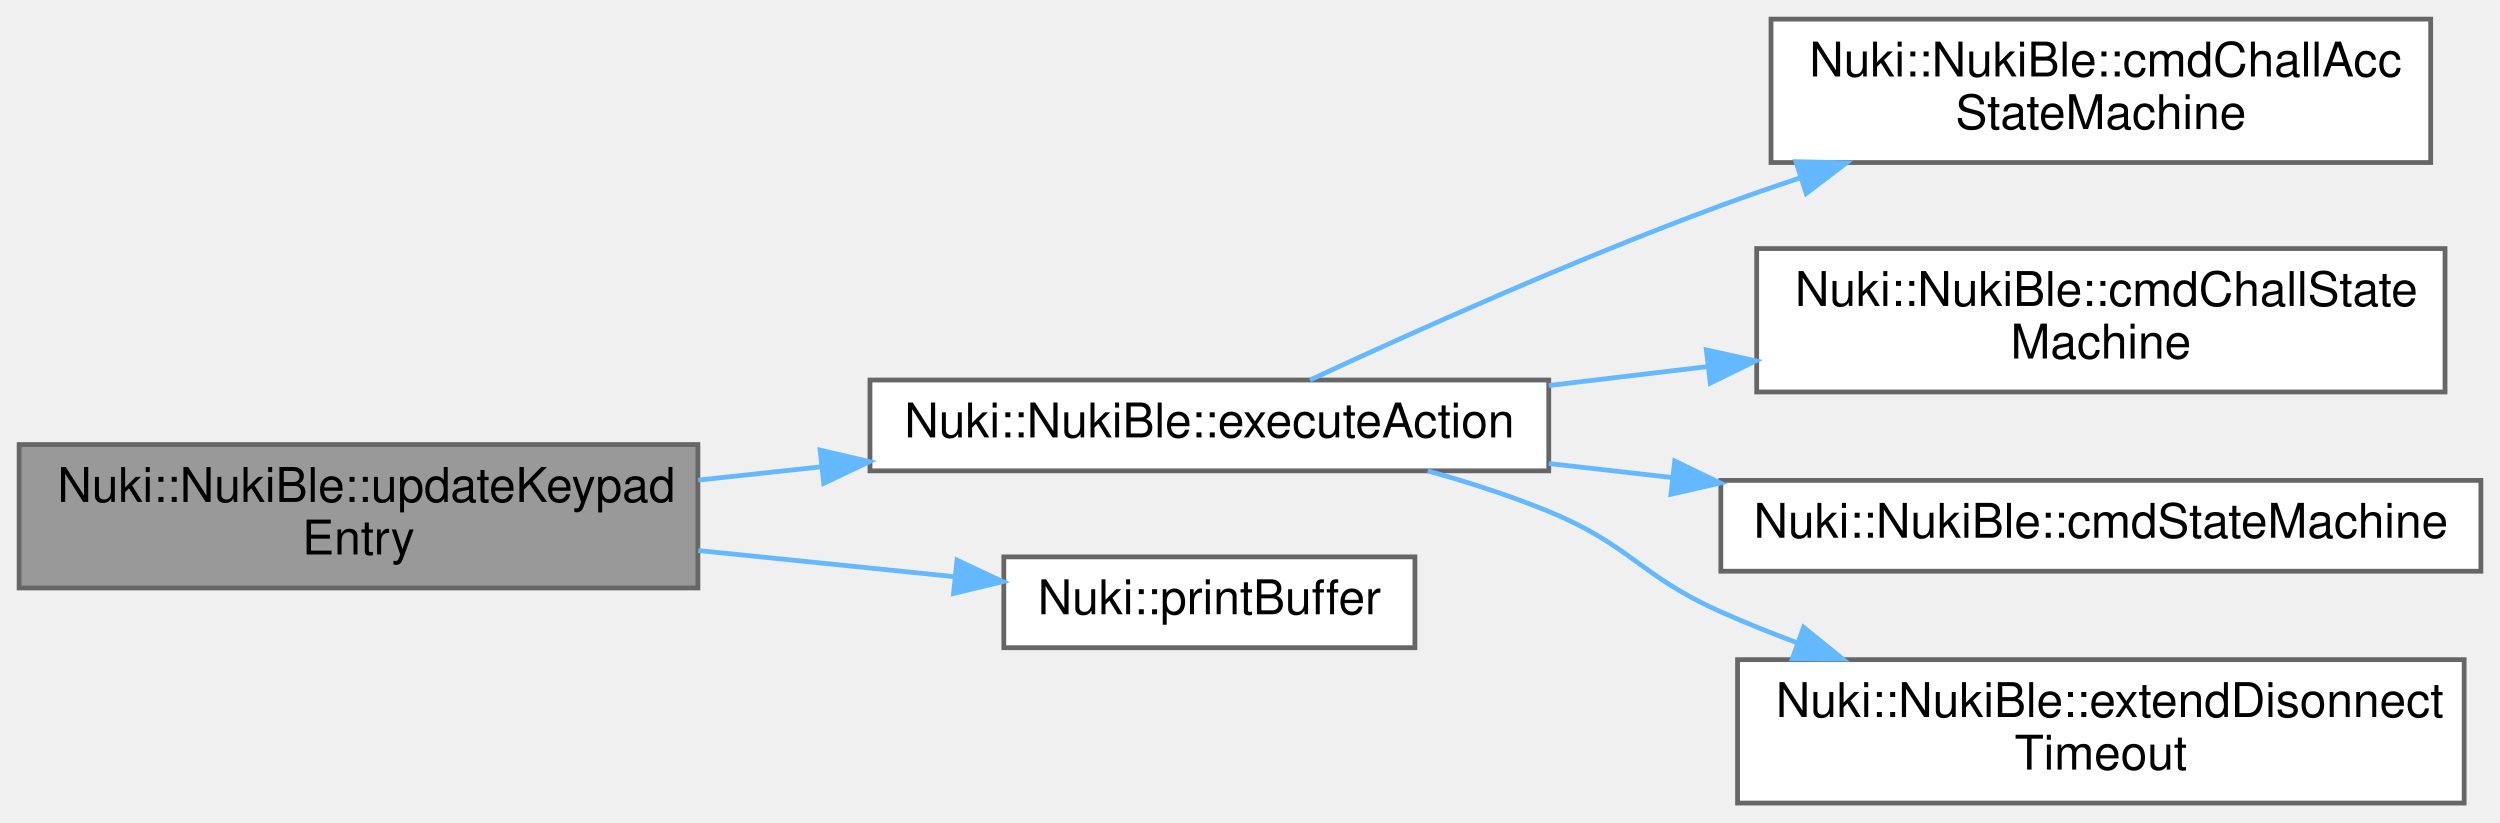
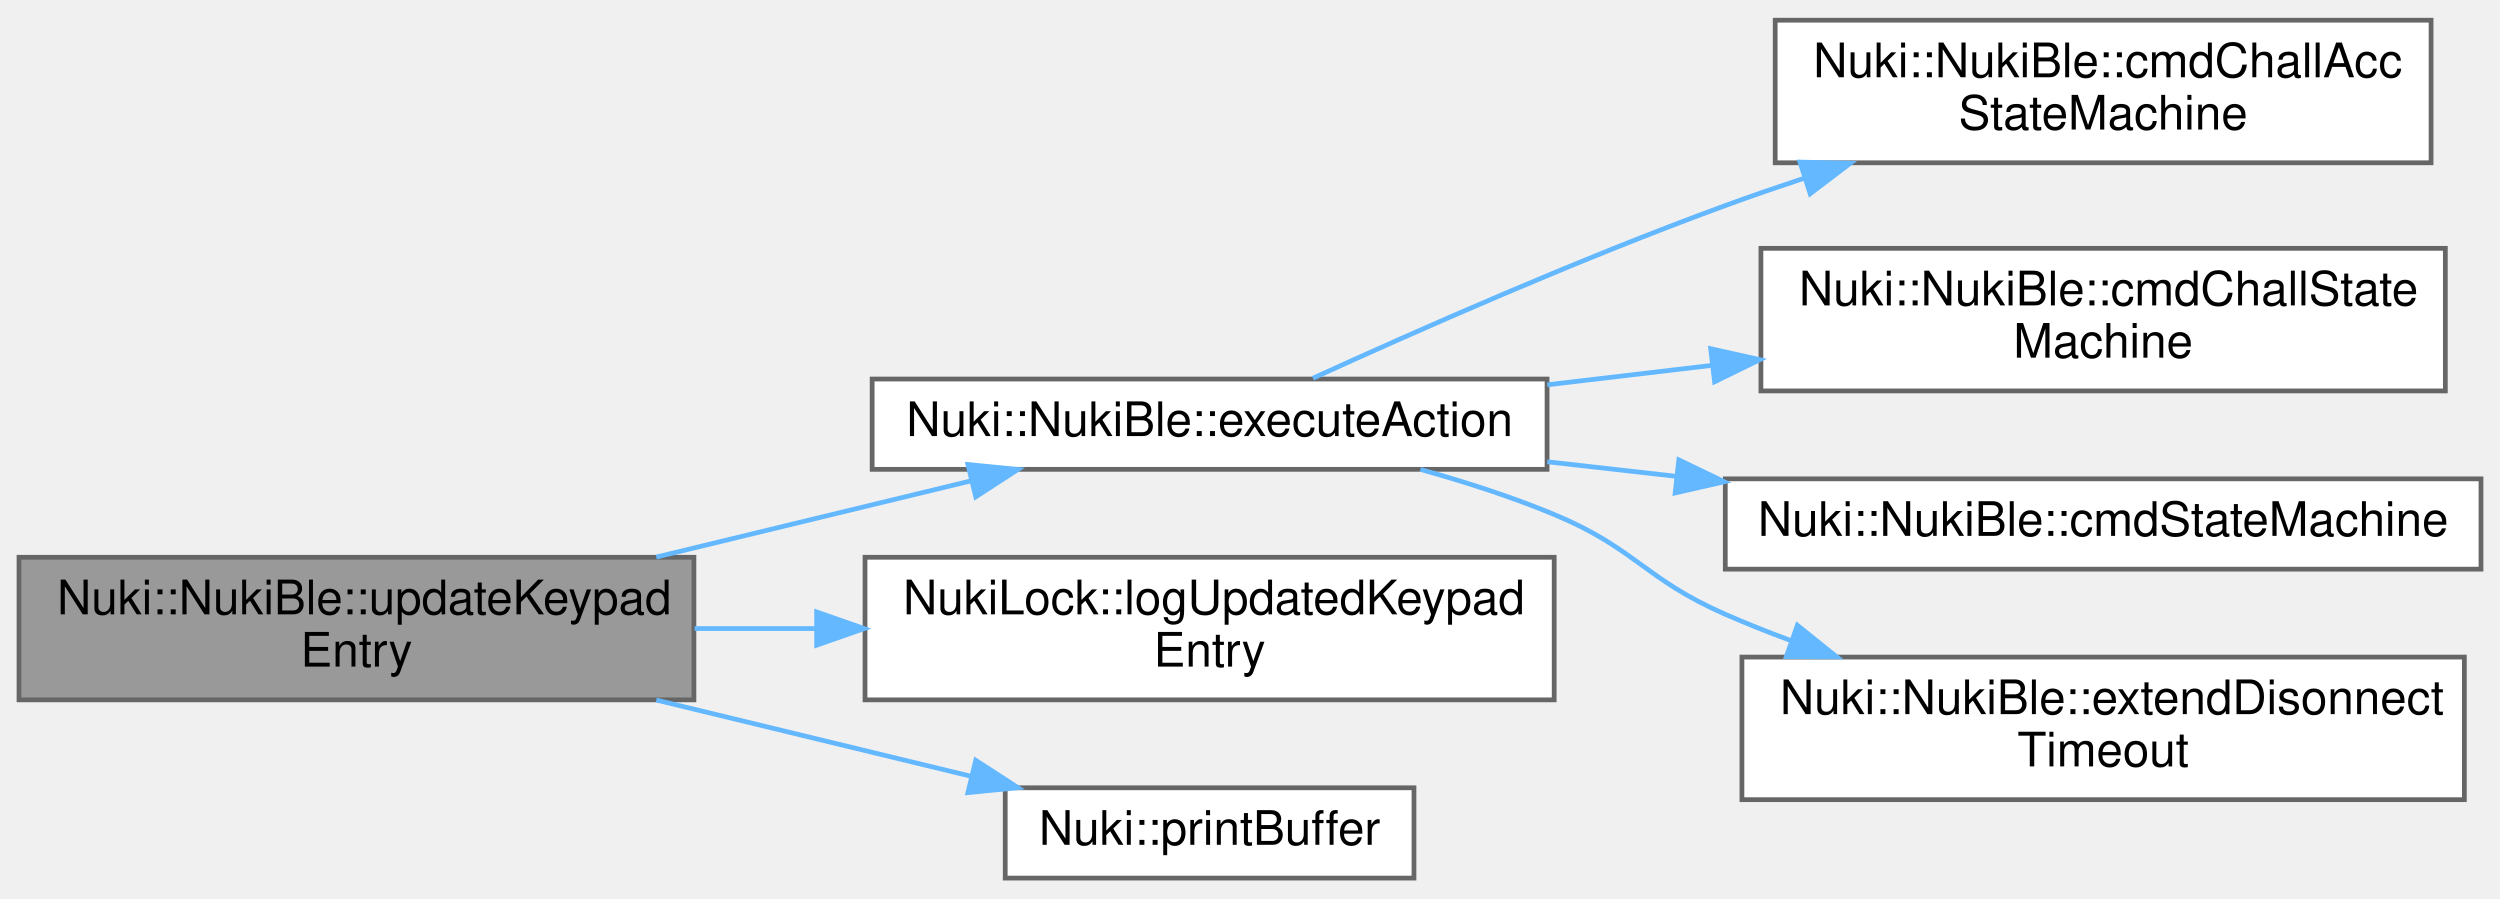
- <svg xmlns="http://www.w3.org/2000/svg" xmlns:xlink="http://www.w3.org/1999/xlink" width="523pt" height="172pt" viewBox="0.00 0.00 523.00 172.00">
-   <g id="graph0" class="graph" transform="scale(1 1) rotate(0) translate(4 168)">
+ <svg xmlns="http://www.w3.org/2000/svg" xmlns:xlink="http://www.w3.org/1999/xlink" width="526pt" height="189pt" viewBox="0.00 0.00 526.00 188.50">
+   <g id="graph0" class="graph" transform="scale(1 1) rotate(0) translate(4 184.5)">
    <g id="node1" class="node">
      <g id="a_node1">
        <a xlink:title="Send an updated keypad entry to the lock via BLE.">
-           <polygon fill="#999999" stroke="#666666" points="142,-75 0,-75 0,-45 142,-45 142,-75" />
-           <text text-anchor="start" x="8" y="-63" font-family="Helvetica,sans-Serif" font-size="10.00">Nuki::NukiBle::updateKeypad</text>
-           <text text-anchor="middle" x="71" y="-52" font-family="Helvetica,sans-Serif" font-size="10.00">Entry</text>
+           <polygon fill="#999999" stroke="#666666" points="142,-67.5 0,-67.5 0,-37.5 142,-37.5 142,-67.5" />
+           <text text-anchor="start" x="8" y="-55.5" font-family="Helvetica,sans-Serif" font-size="10.00">Nuki::NukiBle::updateKeypad</text>
+           <text text-anchor="middle" x="71" y="-44.5" font-family="Helvetica,sans-Serif" font-size="10.00">Entry</text>
        </a>
      </g>
    </g>
    <g id="node2" class="node">
      <g id="a_node2">
        <a xlink:href="class_nuki_1_1_nuki_ble.html#af1f1e299e8d97e053bba80e92ba285d6" target="_top" xlink:title=" ">
-           <polygon fill="white" stroke="#666666" points="320,-88.5 178,-88.5 178,-69.5 320,-69.5 320,-88.5" />
-           <text text-anchor="middle" x="249" y="-76.5" font-family="Helvetica,sans-Serif" font-size="10.00">Nuki::NukiBle::executeAction</text>
+           <polygon fill="white" stroke="#666666" points="321.5,-105 179.5,-105 179.5,-86 321.5,-86 321.5,-105" />
+           <text text-anchor="middle" x="250.5" y="-93" font-family="Helvetica,sans-Serif" font-size="10.00">Nuki::NukiBle::executeAction</text>
        </a>
      </g>
    </g>
    <g id="edge1" class="edge">
-       <path fill="none" stroke="#63b8ff" d="M142.07,-67.56C150.54,-68.48 159.25,-69.42 167.85,-70.35" />
-       <polygon fill="#63b8ff" stroke="#63b8ff" points="167.57,-73.84 177.89,-71.43 168.32,-66.88 167.57,-73.84" />
+       <path fill="none" stroke="#63b8ff" d="M134.08,-67.54C155.82,-72.8 179.91,-78.64 200.43,-83.61" />
+       <polygon fill="#63b8ff" stroke="#63b8ff" points="199.65,-87.02 210.19,-85.98 201.3,-80.22 199.65,-87.02" />
    </g>
    <g id="node7" class="node">
      <g id="a_node7">
-         <a xlink:href="namespace_nuki.html#a280e19d4682ca4b35d3fe64001da816a" target="_top" xlink:title=" ">
-           <polygon fill="white" stroke="#666666" points="292,-51.5 206,-51.5 206,-32.5 292,-32.5 292,-51.5" />
-           <text text-anchor="middle" x="249" y="-39.5" font-family="Helvetica,sans-Serif" font-size="10.00">Nuki::printBuffer</text>
+         <a xlink:href="namespace_nuki_lock.html#af2b794f25294d2c5505a91d16687d512" target="_top" xlink:title=" ">
+           <polygon fill="white" stroke="#666666" points="323,-67.5 178,-67.5 178,-37.5 323,-37.5 323,-67.5" />
+           <text text-anchor="start" x="186" y="-55.5" font-family="Helvetica,sans-Serif" font-size="10.00">NukiLock::logUpdatedKeypad</text>
+           <text text-anchor="middle" x="250.5" y="-44.5" font-family="Helvetica,sans-Serif" font-size="10.00">Entry</text>
        </a>
      </g>
    </g>
    <g id="edge6" class="edge">
-       <path fill="none" stroke="#63b8ff" d="M142.07,-52.83C159.93,-51.01 178.82,-49.08 195.62,-47.36" />
-       <polygon fill="#63b8ff" stroke="#63b8ff" points="196.2,-50.82 205.79,-46.32 195.49,-43.85 196.2,-50.82" />
+       <path fill="none" stroke="#63b8ff" d="M142.15,-52.5C150.58,-52.5 159.24,-52.5 167.82,-52.5" />
+       <polygon fill="#63b8ff" stroke="#63b8ff" points="167.82,-56 177.82,-52.5 167.82,-49 167.82,-56" />
+     </g>
+     <g id="node8" class="node">
+       <g id="a_node8">
+         <a xlink:href="namespace_nuki.html#a280e19d4682ca4b35d3fe64001da816a" target="_top" xlink:title=" ">
+           <polygon fill="white" stroke="#666666" points="293.5,-19 207.5,-19 207.5,0 293.5,0 293.5,-19" />
+           <text text-anchor="middle" x="250.5" y="-7" font-family="Helvetica,sans-Serif" font-size="10.00">Nuki::printBuffer</text>
+         </a>
+       </g>
+     </g>
+     <g id="edge7" class="edge">
+       <path fill="none" stroke="#63b8ff" d="M134.08,-37.46C155.82,-32.2 179.91,-26.36 200.43,-21.39" />
+       <polygon fill="#63b8ff" stroke="#63b8ff" points="201.3,-24.78 210.19,-19.02 199.65,-17.98 201.3,-24.78" />
    </g>
    <g id="node3" class="node">
      <g id="a_node3">
        <a xlink:href="class_nuki_1_1_nuki_ble.html#ada0f3beebd95d35c122e25dd3f9eb886" target="_top" xlink:title=" ">
-           <polygon fill="white" stroke="#666666" points="504.5,-164 366.5,-164 366.5,-134 504.5,-134 504.5,-164" />
-           <text text-anchor="start" x="374.5" y="-152" font-family="Helvetica,sans-Serif" font-size="10.00">Nuki::NukiBle::cmdChallAcc</text>
-           <text text-anchor="middle" x="435.5" y="-141" font-family="Helvetica,sans-Serif" font-size="10.00">StateMachine</text>
+           <polygon fill="white" stroke="#666666" points="507.5,-180.5 369.5,-180.5 369.5,-150.5 507.5,-150.5 507.5,-180.5" />
+           <text text-anchor="start" x="377.5" y="-168.5" font-family="Helvetica,sans-Serif" font-size="10.00">Nuki::NukiBle::cmdChallAcc</text>
+           <text text-anchor="middle" x="438.5" y="-157.5" font-family="Helvetica,sans-Serif" font-size="10.00">StateMachine</text>
        </a>
      </g>
    </g>
    <g id="edge2" class="edge">
-       <path fill="none" stroke="#63b8ff" d="M270.05,-88.51C291.16,-98.33 325.51,-113.76 356,-125 361.4,-126.99 367.04,-128.95 372.73,-130.83" />
-       <polygon fill="#63b8ff" stroke="#63b8ff" points="371.7,-134.18 382.29,-133.94 373.86,-127.52 371.7,-134.18" />
+       <path fill="none" stroke="#63b8ff" d="M272.24,-105.17C293.7,-114.98 328.3,-130.28 359,-141.5 364.4,-143.48 370.05,-145.42 375.74,-147.31" />
+       <polygon fill="#63b8ff" stroke="#63b8ff" points="374.71,-150.65 385.3,-150.4 376.86,-143.99 374.71,-150.65" />
    </g>
    <g id="node4" class="node">
      <g id="a_node4">
        <a xlink:href="class_nuki_1_1_nuki_ble.html#a59169a9f492793762e3c6ba39b611b07" target="_top" xlink:title=" ">
-           <polygon fill="white" stroke="#666666" points="507.5,-116 363.5,-116 363.5,-86 507.5,-86 507.5,-116" />
-           <text text-anchor="start" x="371.5" y="-104" font-family="Helvetica,sans-Serif" font-size="10.00">Nuki::NukiBle::cmdChallState</text>
-           <text text-anchor="middle" x="435.5" y="-93" font-family="Helvetica,sans-Serif" font-size="10.00">Machine</text>
+           <polygon fill="white" stroke="#666666" points="510.5,-132.5 366.5,-132.5 366.5,-102.5 510.5,-102.5 510.5,-132.5" />
+           <text text-anchor="start" x="374.5" y="-120.5" font-family="Helvetica,sans-Serif" font-size="10.00">Nuki::NukiBle::cmdChallState</text>
+           <text text-anchor="middle" x="438.5" y="-109.5" font-family="Helvetica,sans-Serif" font-size="10.00">Machine</text>
        </a>
      </g>
    </g>
    <g id="edge3" class="edge">
-       <path fill="none" stroke="#63b8ff" d="M320.01,-87.35C330.86,-88.64 342.15,-89.99 353.22,-91.31" />
-       <polygon fill="#63b8ff" stroke="#63b8ff" points="352.96,-94.8 363.31,-92.51 353.79,-87.85 352.96,-94.8" />
+       <path fill="none" stroke="#63b8ff" d="M321.55,-103.79C332.86,-105.12 344.66,-106.52 356.2,-107.88" />
+       <polygon fill="#63b8ff" stroke="#63b8ff" points="355.93,-111.38 366.27,-109.08 356.75,-104.42 355.93,-111.38" />
    </g>
    <g id="node5" class="node">
      <g id="a_node5">
        <a xlink:href="class_nuki_1_1_nuki_ble.html#ad135bb1455665decfddff67772c1d411" target="_top" xlink:title=" ">
-           <polygon fill="white" stroke="#666666" points="515,-67.5 356,-67.5 356,-48.5 515,-48.5 515,-67.5" />
-           <text text-anchor="middle" x="435.5" y="-55.5" font-family="Helvetica,sans-Serif" font-size="10.00">Nuki::NukiBle::cmdStateMachine</text>
+           <polygon fill="white" stroke="#666666" points="518,-84 359,-84 359,-65 518,-65 518,-84" />
+           <text text-anchor="middle" x="438.5" y="-72" font-family="Helvetica,sans-Serif" font-size="10.00">Nuki::NukiBle::cmdStateMachine</text>
        </a>
      </g>
    </g>
    <g id="edge4" class="edge">
-       <path fill="none" stroke="#63b8ff" d="M320.01,-71.03C328.44,-70.07 337.13,-69.08 345.78,-68.1" />
-       <polygon fill="#63b8ff" stroke="#63b8ff" points="346.35,-71.56 355.89,-66.95 345.56,-64.6 346.35,-71.56" />
+       <path fill="none" stroke="#63b8ff" d="M321.55,-87.59C330.38,-86.59 339.51,-85.56 348.58,-84.54" />
+       <polygon fill="#63b8ff" stroke="#63b8ff" points="349.23,-87.99 358.78,-83.39 348.45,-81.03 349.23,-87.99" />
    </g>
    <g id="node6" class="node">
      <g id="a_node6">
        <a xlink:href="class_nuki_1_1_nuki_ble.html#aed01f10d1ffa769f0f6fadc0d06d328e" target="_top" xlink:title=" ">
-           <polygon fill="white" stroke="#666666" points="511.5,-30 359.5,-30 359.5,0 511.5,0 511.5,-30" />
-           <text text-anchor="start" x="367.5" y="-18" font-family="Helvetica,sans-Serif" font-size="10.00">Nuki::NukiBle::extendDisonnect</text>
-           <text text-anchor="middle" x="435.5" y="-7" font-family="Helvetica,sans-Serif" font-size="10.00">Timeout</text>
+           <polygon fill="white" stroke="#666666" points="514.5,-46.5 362.5,-46.5 362.5,-16.5 514.5,-16.5 514.5,-46.5" />
+           <text text-anchor="start" x="370.5" y="-34.5" font-family="Helvetica,sans-Serif" font-size="10.00">Nuki::NukiBle::extendDisonnect</text>
+           <text text-anchor="middle" x="438.5" y="-23.5" font-family="Helvetica,sans-Serif" font-size="10.00">Timeout</text>
        </a>
      </g>
    </g>
    <g id="edge5" class="edge">
-       <path fill="none" stroke="#63b8ff" d="M294.67,-69.49C303.21,-67.12 311.99,-64.29 320,-61 337.13,-53.96 339.07,-47.52 356,-40 361.06,-37.75 366.39,-35.61 371.79,-33.59" />
-       <polygon fill="#63b8ff" stroke="#63b8ff" points="373.31,-36.77 381.54,-30.11 370.95,-30.18 373.31,-36.77" />
+       <path fill="none" stroke="#63b8ff" d="M294.85,-85.98C304.28,-83.36 314.1,-80.2 323,-76.5 340.1,-69.39 342.03,-62.92 359,-55.5 363.42,-53.57 368.04,-51.73 372.74,-49.99" />
+       <polygon fill="#63b8ff" stroke="#63b8ff" points="374.17,-53.19 382.43,-46.56 371.84,-46.59 374.17,-53.19" />
    </g>
  </g>
</svg>
